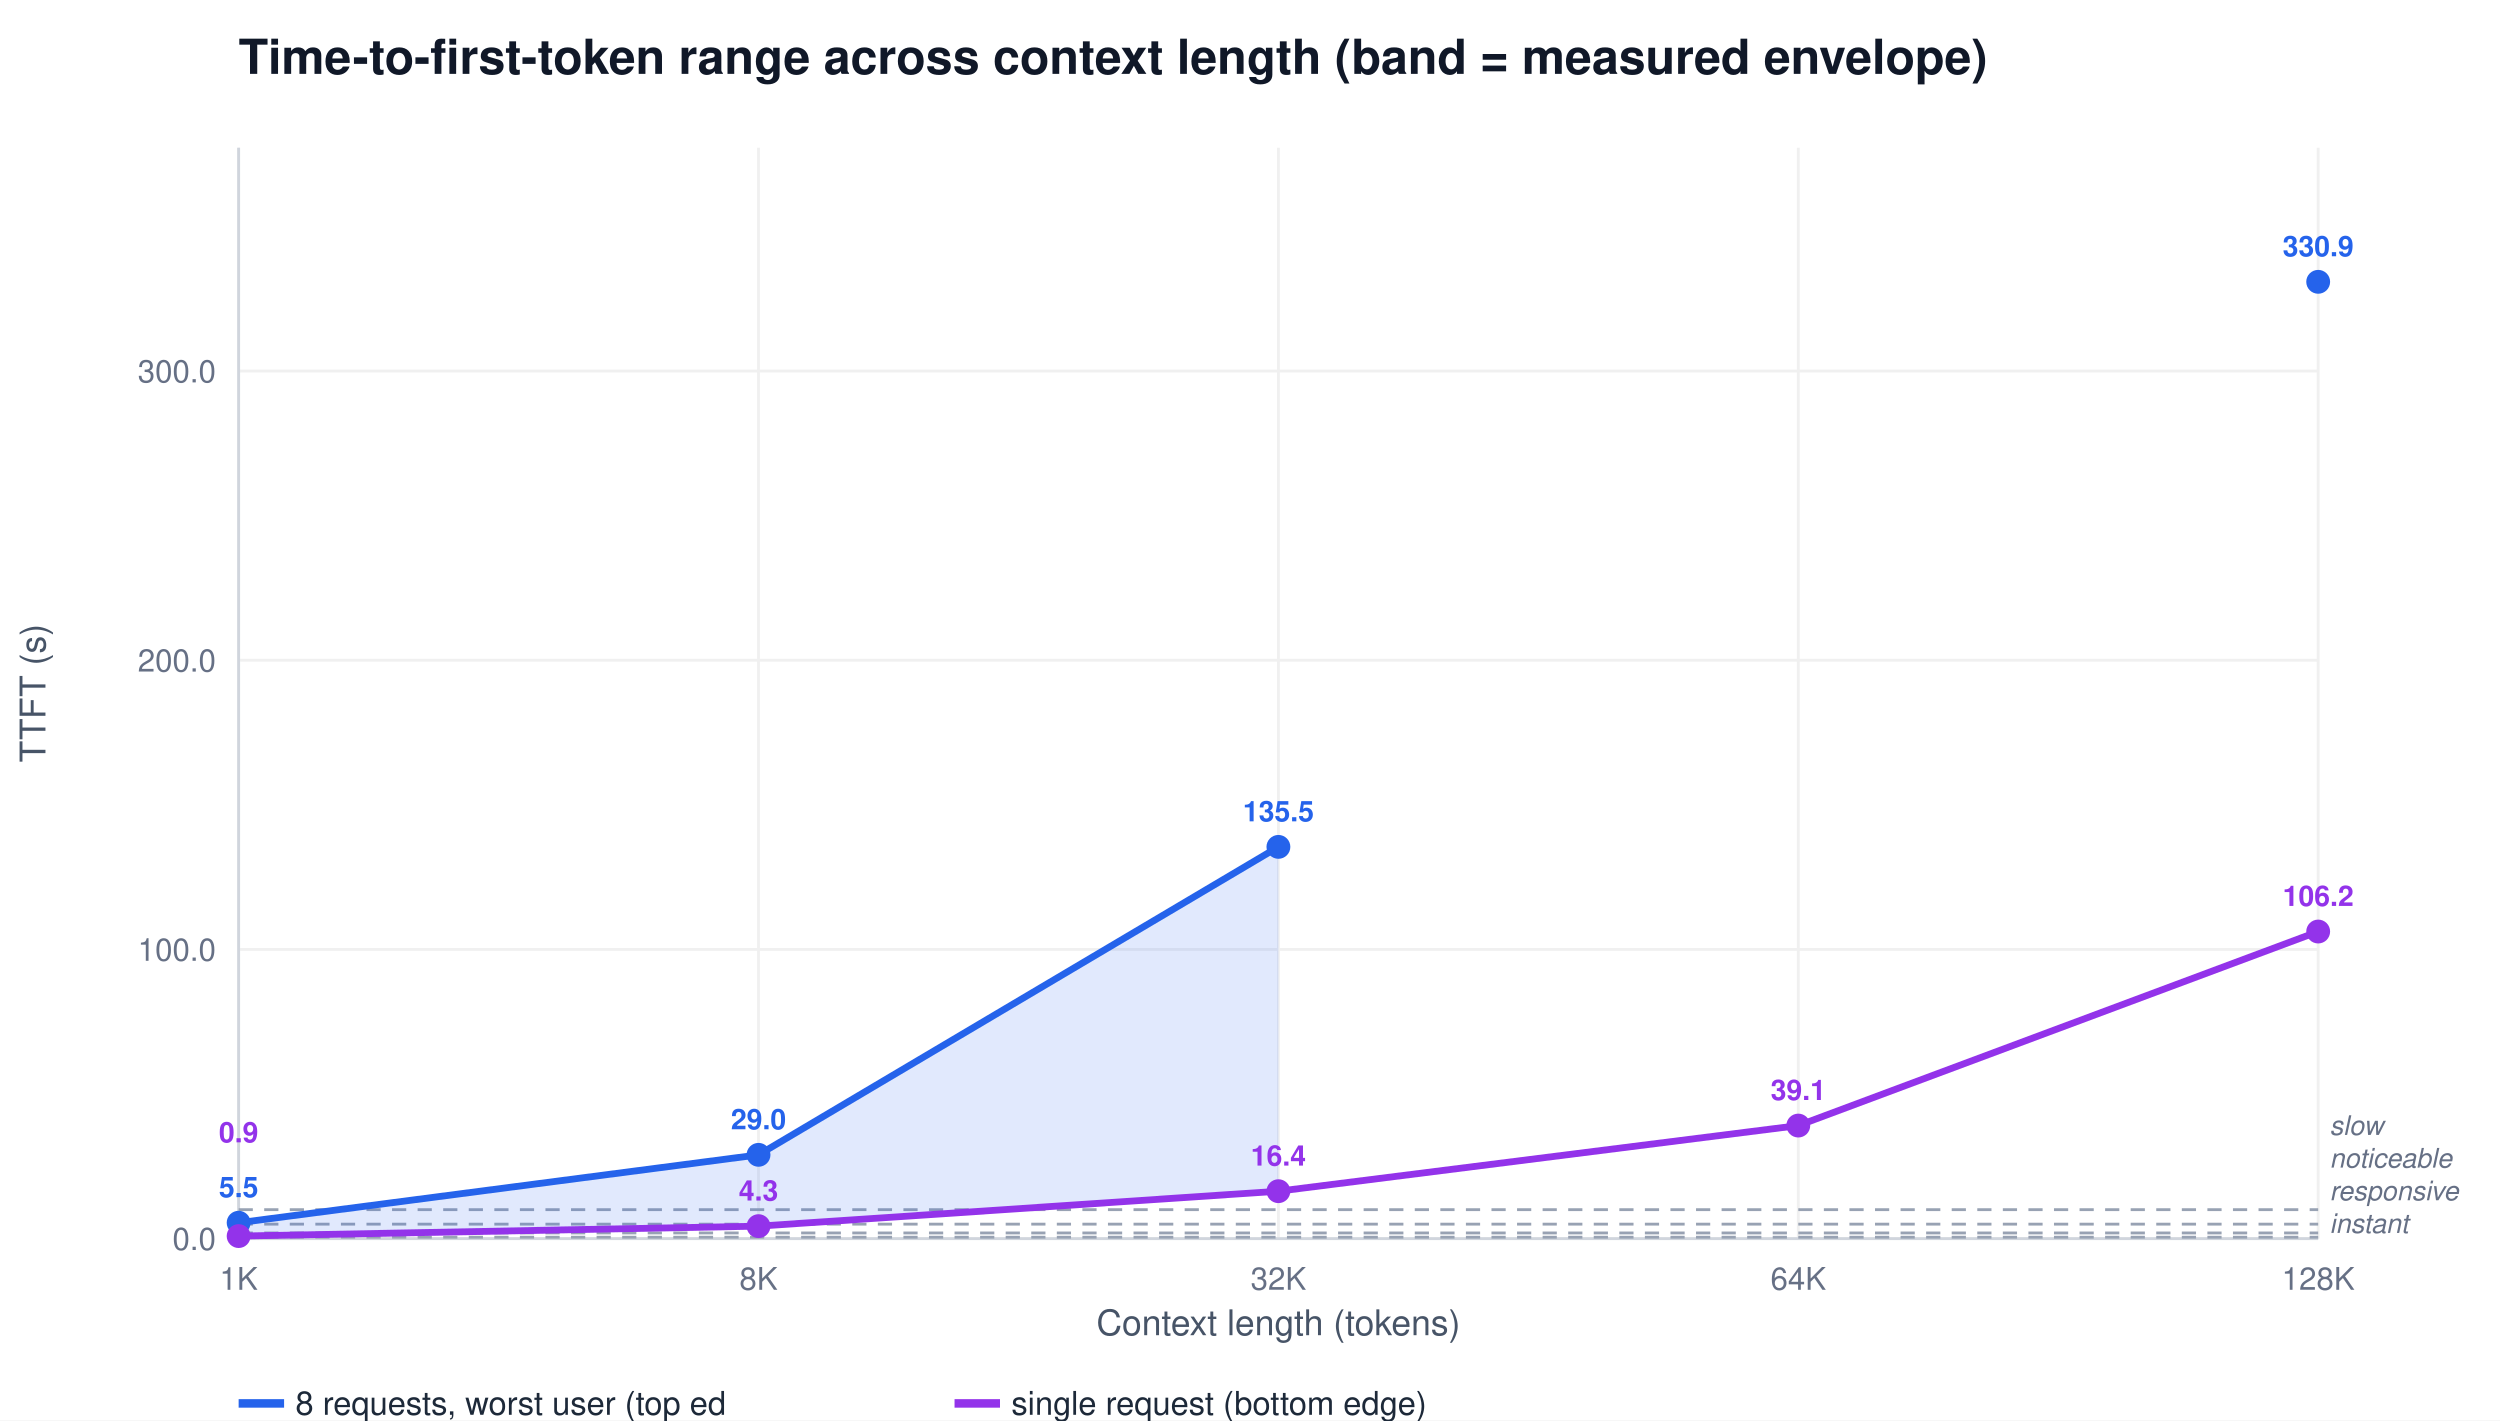
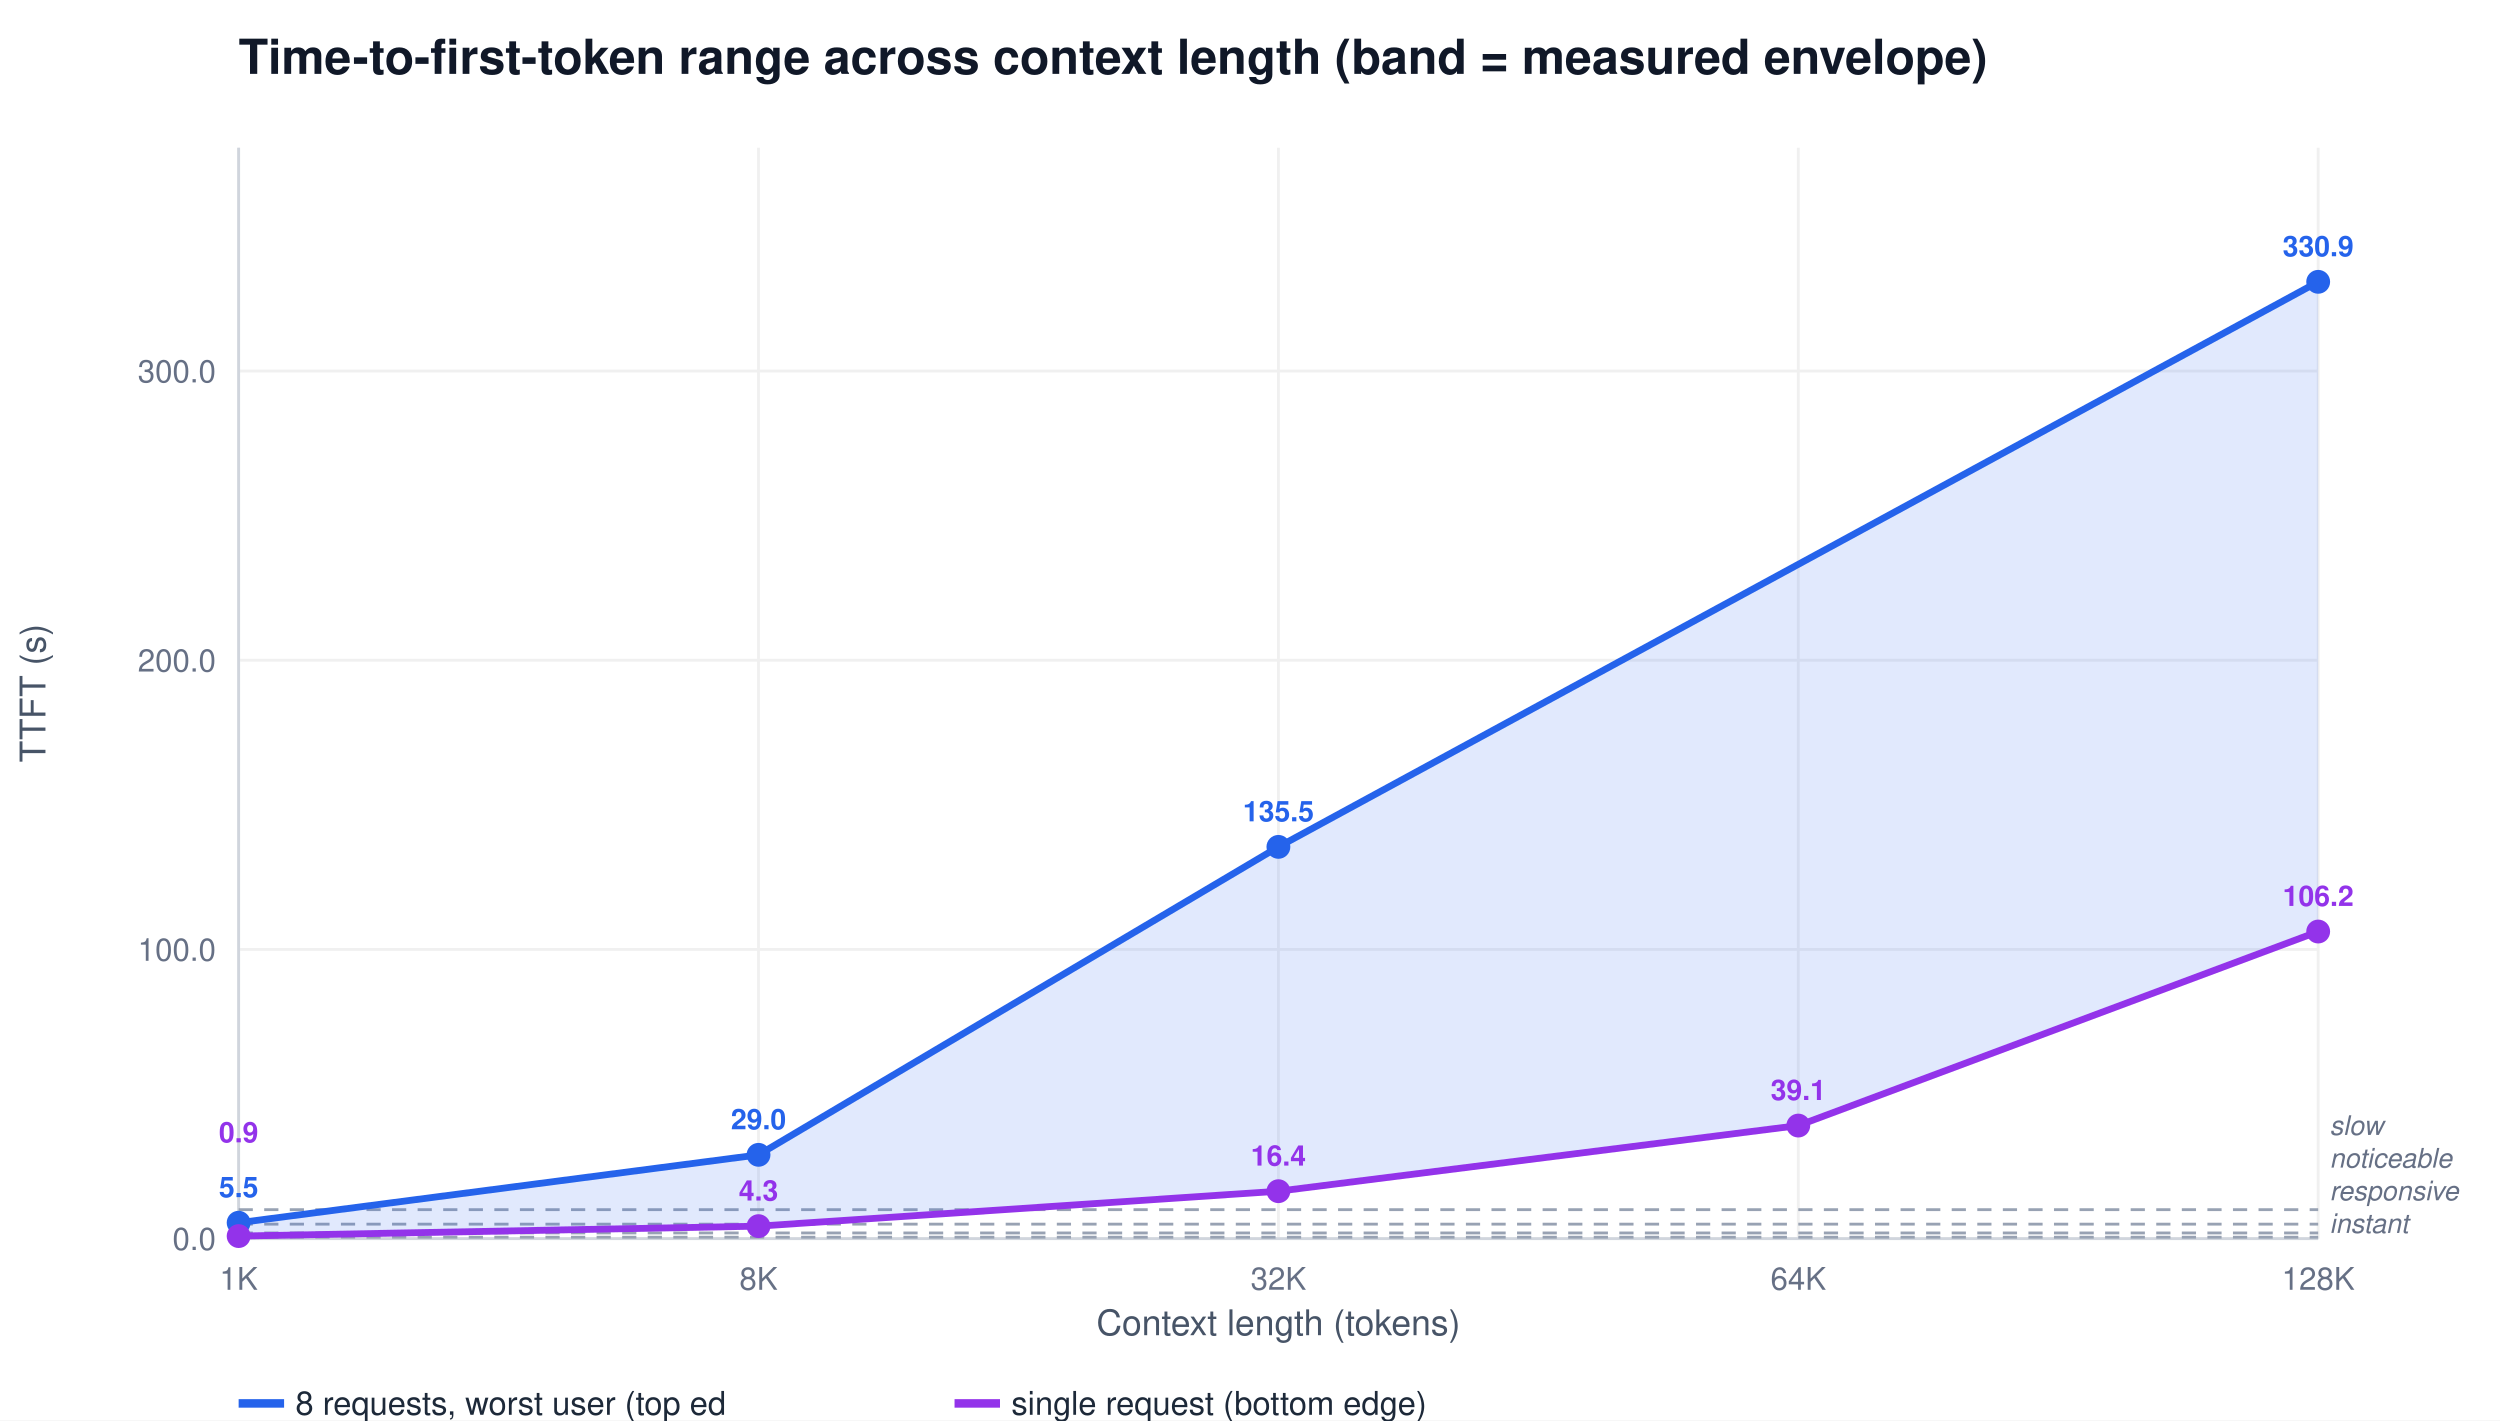
<svg xmlns="http://www.w3.org/2000/svg" width="880" height="500" viewBox="0 0 880 500" font-family="Segoe UI, Helvetica, Arial, sans-serif">
  <rect width="880" height="500" fill="#ffffff" />
  <text x="84" y="26" font-size="17" font-weight="600" fill="#101828">Time-to-first-token range across context length (band = measured envelope)</text>
  <line x1="84" y1="436.0" x2="816" y2="436.0" stroke="#f0f0f0" stroke-width="1" />
  <text x="76" y="440.0" font-size="11" fill="#667085" text-anchor="end">0.0</text>
  <line x1="84" y1="334.2" x2="816" y2="334.2" stroke="#f0f0f0" stroke-width="1" />
  <text x="76" y="338.2" font-size="11" fill="#667085" text-anchor="end">100.0</text>
  <line x1="84" y1="232.4" x2="816" y2="232.4" stroke="#f0f0f0" stroke-width="1" />
  <text x="76" y="236.4" font-size="11" fill="#667085" text-anchor="end">200.0</text>
  <line x1="84" y1="130.6" x2="816" y2="130.6" stroke="#f0f0f0" stroke-width="1" />
  <text x="76" y="134.6" font-size="11" fill="#667085" text-anchor="end">300.0</text>
  <line x1="84.0" y1="52" x2="84.0" y2="436" stroke="#f0f0f0" stroke-width="1" />
  <text x="84.0" y="454" font-size="11" fill="#667085" text-anchor="middle">1K</text>
  <line x1="267.0" y1="52" x2="267.0" y2="436" stroke="#f0f0f0" stroke-width="1" />
  <text x="267.0" y="454" font-size="11" fill="#667085" text-anchor="middle">8K</text>
  <line x1="450.0" y1="52" x2="450.0" y2="436" stroke="#f0f0f0" stroke-width="1" />
  <text x="450.0" y="454" font-size="11" fill="#667085" text-anchor="middle">32K</text>
  <line x1="633.0" y1="52" x2="633.0" y2="436" stroke="#f0f0f0" stroke-width="1" />
  <text x="633.0" y="454" font-size="11" fill="#667085" text-anchor="middle">64K</text>
  <line x1="816.0" y1="52" x2="816.0" y2="436" stroke="#f0f0f0" stroke-width="1" />
  <text x="816.0" y="454" font-size="11" fill="#667085" text-anchor="middle">128K</text>
  <line x1="84" y1="436" x2="816" y2="436" stroke="#d0d5dd" stroke-width="1" />
  <line x1="84" y1="52" x2="84" y2="436" stroke="#d0d5dd" stroke-width="1" />
  <line x1="84" y1="425.8" x2="816" y2="425.8" stroke="#98a2b3" stroke-width="1" stroke-dasharray="5 4" />
  <text x="820" y="399.5" font-size="9.5" fill="#667085" font-style="italic">slow</text>
  <line x1="84" y1="430.9" x2="816" y2="430.9" stroke="#98a2b3" stroke-width="1" stroke-dasharray="5 4" />
  <text x="820" y="411.0" font-size="9.5" fill="#667085" font-style="italic">noticeable</text>
  <line x1="84" y1="434.0" x2="816" y2="434.0" stroke="#98a2b3" stroke-width="1" stroke-dasharray="5 4" />
  <text x="820" y="422.5" font-size="9.5" fill="#667085" font-style="italic">responsive</text>
  <line x1="84" y1="435.5" x2="816" y2="435.5" stroke="#98a2b3" stroke-width="1" stroke-dasharray="5 4" />
  <text x="820" y="434.0" font-size="9.5" fill="#667085" font-style="italic">instant</text>
-   <polygon points="84.0,430.4 267.0,406.5 450.0,298.1 450.0,419.3 267.0,431.6 84.0,435.1" fill="#2563eb" fill-opacity="0.14" stroke="none" />
-   <polyline points="84.0,430.4 267.0,406.5 450.0,298.1" fill="none" stroke="#2563eb" stroke-width="2.4" />
+   <polygon points="84.0,430.4 267.0,406.5 450.0,298.1 816.0,99.2 816.0,327.9 633.0,396.2 450.0,419.3 267.0,431.6 84.0,435.1" fill="#2563eb" fill-opacity="0.14" stroke="none" />
+   <polyline points="84.0,430.4 267.0,406.5 450.0,298.1 816.0,99.2" fill="none" stroke="#2563eb" stroke-width="2.4" />
  <circle cx="84.0" cy="430.4" r="4.2" fill="#2563eb" />
  <circle cx="267.0" cy="406.5" r="4.2" fill="#2563eb" />
  <circle cx="450.0" cy="298.1" r="4.2" fill="#2563eb" />
  <circle cx="816.0" cy="99.2" r="4.2" fill="#2563eb" />
  <polyline points="84.0,435.1 267.0,431.6 450.0,419.3 633.0,396.2 816.0,327.9" fill="none" stroke="#9333ea" stroke-width="2.4" />
  <circle cx="84.0" cy="435.1" r="4.2" fill="#9333ea" />
  <circle cx="267.0" cy="431.6" r="4.2" fill="#9333ea" />
  <circle cx="450.0" cy="419.3" r="4.2" fill="#9333ea" />
  <circle cx="633.0" cy="396.2" r="4.2" fill="#9333ea" />
  <circle cx="816.0" cy="327.9" r="4.2" fill="#9333ea" />
  <text x="84.0" y="421.4" font-size="10" fill="#2563eb" text-anchor="middle" font-weight="600">5.5</text>
  <text x="84.0" y="402.1" font-size="10" fill="#9333ea" text-anchor="middle" font-weight="600">0.9</text>
  <text x="267.0" y="397.5" font-size="10" fill="#2563eb" text-anchor="middle" font-weight="600">29.0</text>
  <text x="267.0" y="422.6" font-size="10" fill="#9333ea" text-anchor="middle" font-weight="600">4.3</text>
  <text x="450.0" y="289.1" font-size="10" fill="#2563eb" text-anchor="middle" font-weight="600">135.5</text>
  <text x="450.0" y="410.3" font-size="10" fill="#9333ea" text-anchor="middle" font-weight="600">16.4</text>
  <text x="633.0" y="387.2" font-size="10" fill="#9333ea" text-anchor="middle" font-weight="600">39.1</text>
  <text x="816.0" y="90.2" font-size="10" fill="#2563eb" text-anchor="middle" font-weight="600">330.9</text>
  <text x="816.0" y="318.9" font-size="10" fill="#9333ea" text-anchor="middle" font-weight="600">106.2</text>
  <line x1="84" y1="494" x2="100" y2="494" stroke="#2563eb" stroke-width="3" />
  <text x="104" y="498" font-size="11.5" fill="#1d2939">8 requests, worst user (top ed</text>
  <line x1="336" y1="494" x2="352" y2="494" stroke="#9333ea" stroke-width="3" />
  <text x="356" y="498" font-size="11.5" fill="#1d2939">single request (bottom edge)</text>
  <text x="450" y="470" font-size="12.5" fill="#475467" text-anchor="middle">Context length (tokens)</text>
  <text x="16" y="244" font-size="12.5" fill="#475467" text-anchor="middle" transform="rotate(-90 16 244)">TTFT (s)</text>
</svg>
